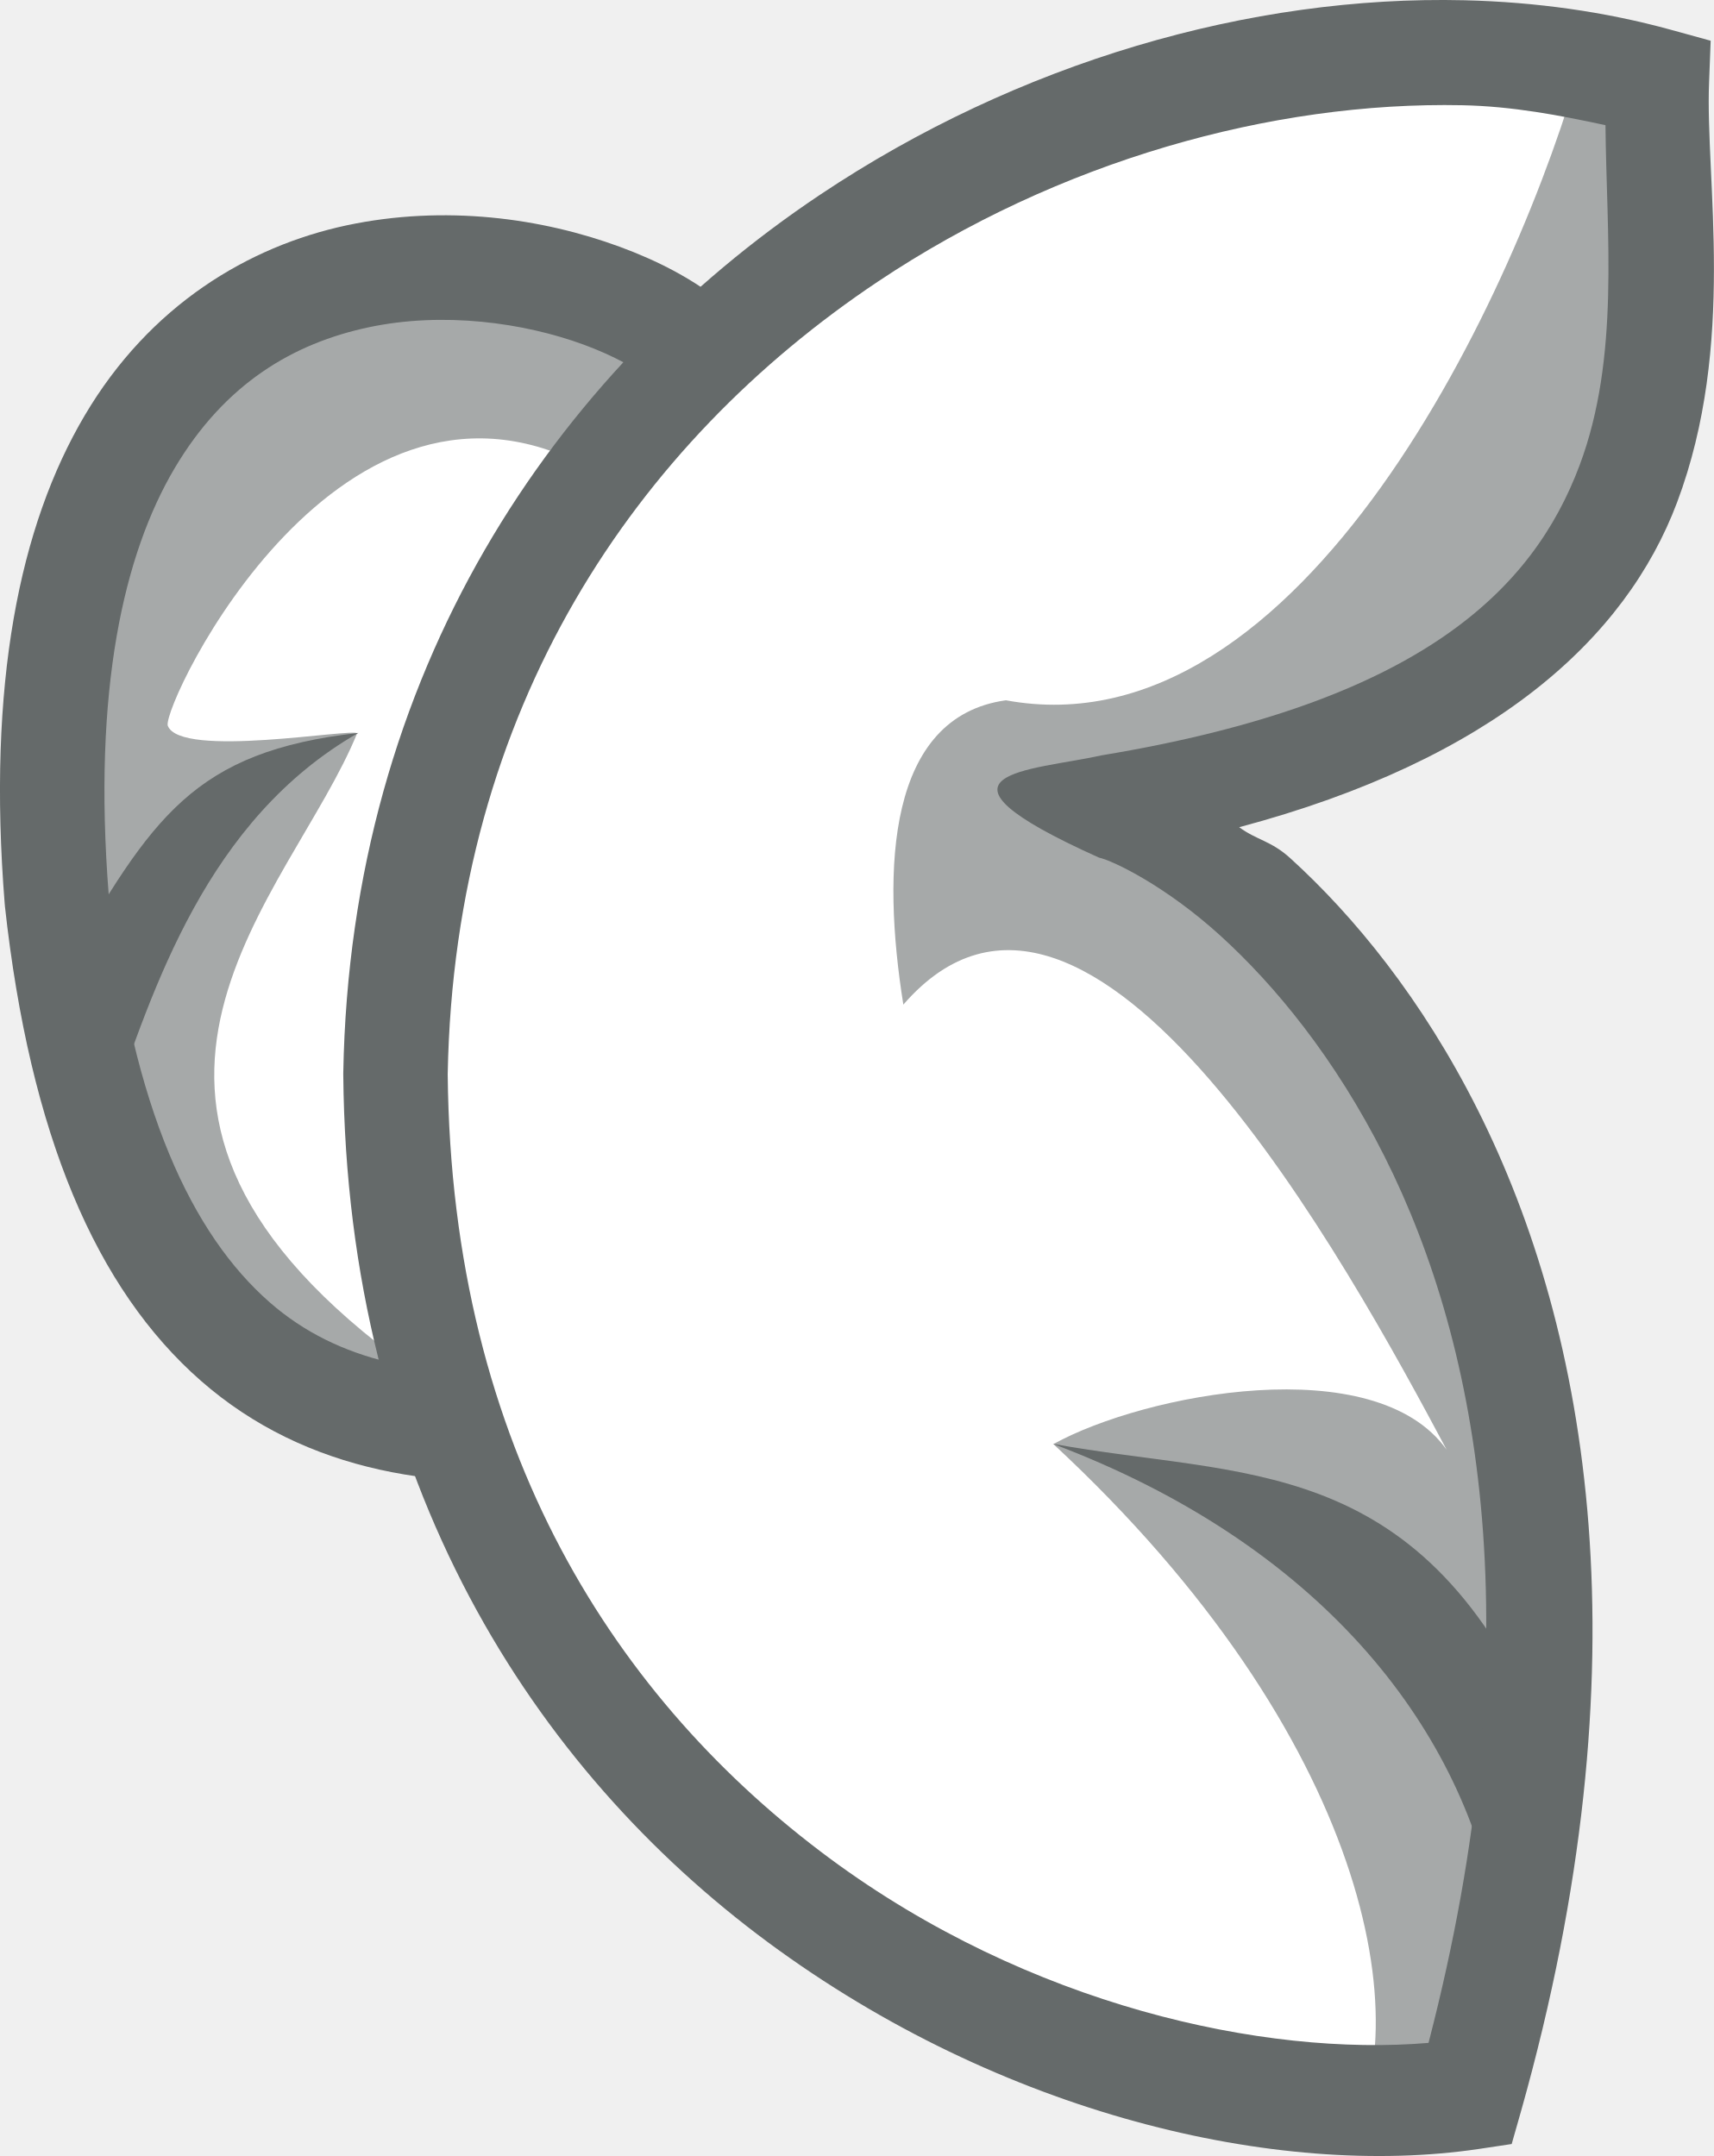
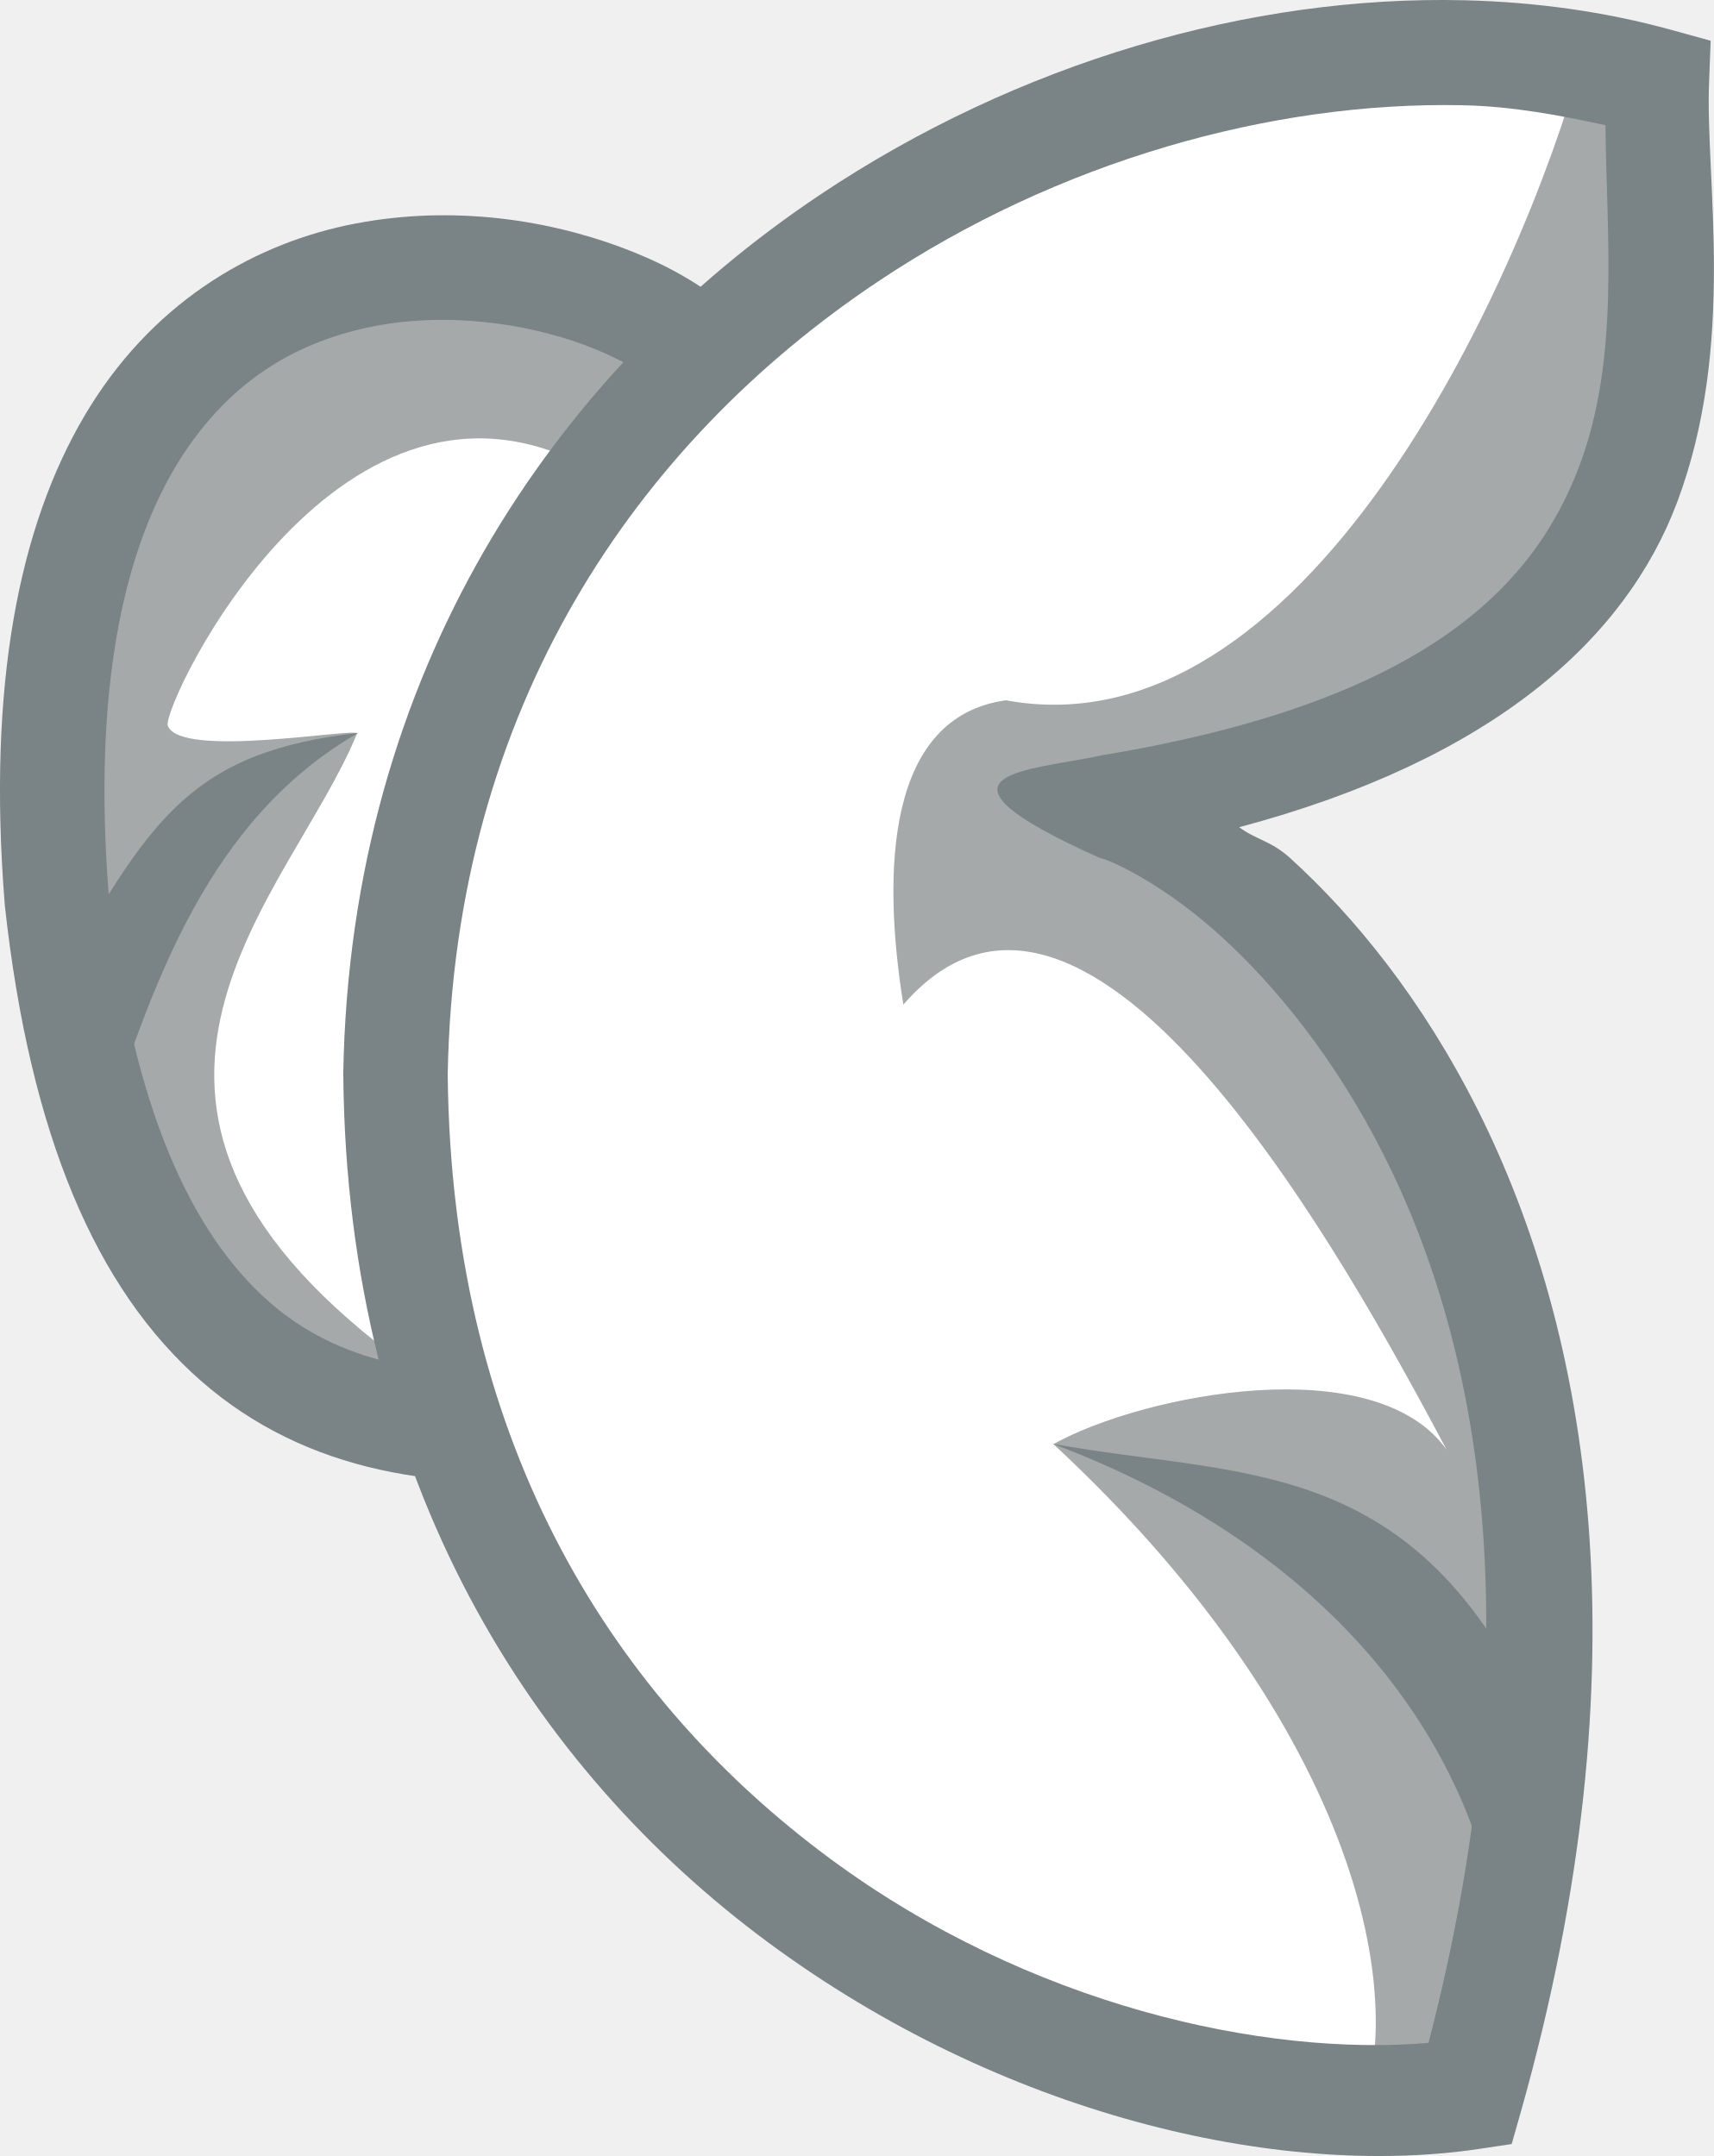
<svg xmlns="http://www.w3.org/2000/svg" xmlns:xlink="http://www.w3.org/1999/xlink" width="93.162" height="117.22" viewBox="0 0 24.649 31.015" version="1.1" id="svg8" xml:space="preserve">
  <defs id="defs4">
    <radialGradient xlink:href="#a" id="d" gradientUnits="userSpaceOnUse" gradientTransform="matrix(1.1779,0.00988,-0.01111,1.3246,-4.83,-4.083)" cx="27.787" cy="10.137" fx="27.787" fy="10.137" r="1.347" />
    <radialGradient xlink:href="#a" id="b" gradientUnits="userSpaceOnUse" gradientTransform="matrix(1.1779,0.00988,-0.01111,1.3246,-4.83,-4.083)" cx="27.787" cy="10.137" fx="27.787" fy="10.137" r="1.347" />
    <linearGradient id="a">
      <stop style="stop-color:#272727;stop-opacity:1" offset="0" id="stop1" />
      <stop style="stop-color:#1a1a1a;stop-opacity:1" offset="1" id="stop2" />
    </linearGradient>
    <linearGradient x1="240" y1="150.774" x2="240" y2="184.714" gradientUnits="userSpaceOnUse" id="e" gradientTransform="matrix(0.89718,0,0,0.89718,21.811,15.4)">
      <stop offset="0" stop-color="#4d3108" id="stop3" />
      <stop offset="1" stop-color="#331f00" id="stop4" />
    </linearGradient>
    <clipPath clipPathUnits="userSpaceOnUse" id="c">
      <path style="fill:#ffffff;stroke:#000000;stroke-width:0.292;stroke-opacity:1" d="m 26.325,11.37 a 2.147,2.937 0 0 1 -2.147,-2.937 2.147,2.937 0 0 1 2.147,-2.937 2.147,2.937 0 0 1 2.147,2.937 2.147,2.937 0 0 1 -2.147,2.936 z" id="path4" />
    </clipPath>
    <radialGradient xlink:href="#a" id="d-8" gradientUnits="userSpaceOnUse" gradientTransform="matrix(1.1779,0.00988,-0.01111,1.3246,-4.83,-4.083)" cx="27.787" cy="10.137" fx="27.787" fy="10.137" r="1.347" />
    <radialGradient xlink:href="#a" id="b-8" gradientUnits="userSpaceOnUse" gradientTransform="matrix(1.1779,0.00988,-0.01111,1.3246,-4.83,-4.083)" cx="27.787" cy="10.137" fx="27.787" fy="10.137" r="1.347" />
    <linearGradient x1="-23.433" y1="-0.192" x2="-5.753" y2="-0.418" gradientUnits="userSpaceOnUse" id="e-5" gradientTransform="matrix(0.89718,0,0,0.89718,21.71258,15.33137)">
      <stop offset="0" stop-color="#331f00" id="stop4-5" style="stop-color:#98a1a1;stop-opacity:1;" />
      <stop offset="1" stop-color="#4d3108" id="stop3-1" style="stop-color:#ffffff;stop-opacity:1;" />
    </linearGradient>
    <clipPath clipPathUnits="userSpaceOnUse" id="c-7">
      <path style="fill:#ffffff;stroke:#000000;stroke-width:0.292;stroke-opacity:1" d="m 26.325,11.37 a 2.147,2.937 0 0 1 -2.147,-2.937 2.147,2.937 0 0 1 2.147,-2.937 2.147,2.937 0 0 1 2.147,2.937 2.147,2.937 0 0 1 -2.147,2.936 z" id="path4-1" />
    </clipPath>
    <radialGradient xlink:href="#a" id="d-6" gradientUnits="userSpaceOnUse" gradientTransform="matrix(1.1779,0.00988,-0.01111,1.3246,-4.83,-4.083)" cx="27.787" cy="10.137" fx="27.787" fy="10.137" r="1.347" />
    <radialGradient xlink:href="#a" id="b-1" gradientUnits="userSpaceOnUse" gradientTransform="matrix(1.1779,0.00988,-0.01111,1.3246,-4.83,-4.083)" cx="27.787" cy="10.137" fx="27.787" fy="10.137" r="1.347" />
    <clipPath clipPathUnits="userSpaceOnUse" id="c-2">
      <path style="fill:#ffffff;stroke:#000000;stroke-width:0.292;stroke-opacity:1" d="m 26.325,11.37 a 2.147,2.937 0 0 1 -2.147,-2.937 2.147,2.937 0 0 1 2.147,-2.937 2.147,2.937 0 0 1 2.147,2.937 2.147,2.937 0 0 1 -2.147,2.936 z" id="path4-16" />
    </clipPath>
  </defs>
  <g id="g3" style="display:inline" transform="translate(4.86267,0.1778349)">
    <g id="g7" style="display:inline">
      <path style="baseline-shift:baseline;display:inline;overflow:visible;opacity:1;vector-effect:none;fill:#ffffff;enable-background:accumulate;stop-color:#000000;stop-opacity:1" d="M 3.512,20.308 C -0.418,20.804 -3.345,19.16 -4.047,12.769 -5.025,0.491 5.271,3.563 5.535,5.459 Z" id="path10" />
      <path style="baseline-shift:baseline;display:inline;overflow:visible;opacity:1;vector-effect:none;fill:#a6a9a9;enable-background:accumulate;stop-color:#000000;stop-opacity:1" d="M 1.261,3.509 C -0.065,3.454 -2.569,3.931 -3.739,8.481 -4.27,9.862 -4.562,17.929 0.31,19.909 l 0.484,-0.587 C -4.107,15.629 -0.681,12.71 0.273,10.372 0.223,10.291 -2.28,10.742 -2.451,10.259 -2.522,9.941 0.047,4.52 3.699,6.604 l 1.453,-1.48 C 4.905,4.189 3.245,3.716 1.261,3.509 Z" id="path7" />
-       <path style="baseline-shift:baseline;display:inline;overflow:visible;vector-effect:none;fill:#656a6a;enable-background:accumulate;stop-color:#000000" d="m -3.928,13.747 c 1.252,-2.175 1.852,-3.112 4.219,-3.382 -2.181,1.248 -2.95,3.674 -3.573,5.461 z" id="path1-6" />
-       <path style="baseline-shift:baseline;display:inline;overflow:visible;opacity:1;vector-effect:none;fill:#656a6a;enable-background:accumulate;stop-color:#000000;stop-opacity:1" d="M 2.197,2.951 C 1.531,2.888 0.827,2.914 0.121,3.064 -1.291,3.366 -2.708,4.212 -3.645,5.799 c -0.937,1.587 -1.403,3.858 -1.15,7.029 l 0.002,0.012 v 0.012 c 0.362,3.301 1.312,5.513 2.82,6.834 1.508,1.321 3.488,1.631 5.578,1.367 L 4.178,20.98 6.291,5.457 6.277,5.355 C 6.2,4.802 5.861,4.444 5.473,4.137 5.085,3.83 4.602,3.575 4.047,3.371 3.492,3.167 2.863,3.014 2.197,2.951 Z M 0.436,4.531 C 1.508,4.303 2.665,4.462 3.529,4.779 3.962,4.938 4.319,5.137 4.541,5.312 4.74,5.47 4.767,5.568 4.768,5.537 L 2.857,19.553 C 1.304,19.656 0.003,19.421 -0.984,18.557 -2.096,17.583 -2.959,15.78 -3.299,12.697 -3.533,9.737 -3.079,7.791 -2.354,6.562 -1.627,5.332 -0.637,4.76 0.436,4.531 Z" id="path11" />
+       <path style="baseline-shift:baseline;display:inline;overflow:visible;vector-effect:none;fill:#7a8385;enable-background:accumulate;stop-color:#000000;fill-opacity:1" d="m -3.928,13.747 c 1.252,-2.175 1.852,-3.112 4.219,-3.382 -2.181,1.248 -2.95,3.674 -3.573,5.461 z" id="path1-6" />
+       <path style="baseline-shift:baseline;display:inline;overflow:visible;opacity:1;vector-effect:none;fill:#7a8385;enable-background:accumulate;stop-color:#000000;stop-opacity:1;fill-opacity:1" d="M 2.197,2.951 C 1.531,2.888 0.827,2.914 0.121,3.064 -1.291,3.366 -2.708,4.212 -3.645,5.799 c -0.937,1.587 -1.403,3.858 -1.15,7.029 l 0.002,0.012 v 0.012 c 0.362,3.301 1.312,5.513 2.82,6.834 1.508,1.321 3.488,1.631 5.578,1.367 L 4.178,20.98 6.291,5.457 6.277,5.355 C 6.2,4.802 5.861,4.444 5.473,4.137 5.085,3.83 4.602,3.575 4.047,3.371 3.492,3.167 2.863,3.014 2.197,2.951 Z M 0.436,4.531 C 1.508,4.303 2.665,4.462 3.529,4.779 3.962,4.938 4.319,5.137 4.541,5.312 4.74,5.47 4.767,5.568 4.768,5.537 L 2.857,19.553 C 1.304,19.656 0.003,19.421 -0.984,18.557 -2.096,17.583 -2.959,15.78 -3.299,12.697 -3.533,9.737 -3.079,7.791 -2.354,6.562 -1.627,5.332 -0.637,4.76 0.436,4.531 Z" id="path11" />
    </g>
    <g id="g11">
      <path style="baseline-shift:baseline;display:inline;overflow:visible;opacity:1;vector-effect:none;fill:#ffffff;enable-background:accumulate;stop-color:#000000;stop-opacity:1" d="M 16.289,29.993 C 11.043,30.768 0.923,26.568 0.825,15.272 1.016,4.207 11.966,-0.953 18.967,0.974 18.839,4.099 20.621,9.852 11.103,11.427 c 1.835,0.404 8.75,5.934 5.186,18.567 z" id="path12" />
      <path style="baseline-shift:baseline;display:inline;overflow:visible;opacity:1;vector-effect:none;fill:#a6a9a9;enable-background:accumulate;stop-color:#000000;stop-opacity:1" d="M 17.902,0.633 C 16.971,4.005 13.867,10.685 9.604,9.896 7.903,10.132 7.814,12.309 8.129,14.274 c 2.685,-3.096 6.428,3.805 7.814,6.404 -1.026,-1.446 -4.339,-0.809 -5.656,-0.082 4.54,4.213 5.284,8.411 4.191,10.111 l 1.471,-0.295 c 0.943,-6.372 2.745,-12.691 -3.56,-18.722 5.037,-0.88 6.947,-4.59 6.75,-10.206 z" id="path14" />
-       <path style="baseline-shift:baseline;display:inline;overflow:visible;opacity:1;vector-effect:none;fill:#656a6a;enable-background:accumulate;stop-color:#000000;stop-opacity:1" d="m 17.265,24.604 c -1.767,-3.893 -4.257,-3.513 -6.987,-4.012 3.823,1.439 5.851,4.036 6.36,6.682 z" id="path1" />
-       <path style="baseline-shift:baseline;display:inline;overflow:visible;opacity:1;vector-effect:none;fill:#656a6a;enable-background:accumulate;stop-color:#000000;stop-opacity:1" d="M 16.201,-0.174 C 13.122,-0.248 9.783,0.716 6.926,2.627 3.116,5.175 0.174,9.482 0.074,15.26 v 0.01 0.01 c 0.051,5.871 2.748,9.998 6.107,12.482 3.359,2.484 7.331,3.401 10.217,2.975 l 0.48,-0.072 0.133,-0.467 c 1.824,-6.466 0.977,-11.227 -0.621,-14.41 -0.799,-1.592 -1.779,-2.787 -2.697,-3.621 -0.278,-0.252 -0.478,-0.257 -0.734,-0.445 3.648,-0.972 5.559,-2.706 6.299,-4.676 0.855,-2.278 0.402,-4.639 0.459,-6.041 L 19.74,0.408 19.166,0.25 c -0.941,-0.259 -1.939,-0.399 -2.965,-0.424 z m -0.033,1.51 c 0.723,0.015 1.396,0.144 2.059,0.287 0.014,1.58 0.211,3.339 -0.373,4.895 -0.666,1.773 -2.267,3.408 -6.873,4.17 -1,0.224 -2.783,0.237 -0.039,1.471 0.204,0.045 0.959,0.408 1.742,1.119 0.783,0.711 1.654,1.763 2.367,3.184 1.379,2.745 2.146,6.91 0.631,12.748 C 13.317,29.411 9.933,28.672 7.072,26.557 4.038,24.312 1.627,20.694 1.576,15.275 1.671,9.993 4.299,6.19 7.76,3.875 10.357,2.138 13.428,1.28 16.168,1.336 Z" id="path13" />
+       <path style="baseline-shift:baseline;display:inline;overflow:visible;opacity:1;vector-effect:none;fill:#7a8385;enable-background:accumulate;stop-color:#000000;stop-opacity:1;fill-opacity:1" d="m 17.265,24.604 c -1.767,-3.893 -4.257,-3.513 -6.987,-4.012 3.823,1.439 5.851,4.036 6.36,6.682 z" id="path1" />
+       <path style="baseline-shift:baseline;display:inline;overflow:visible;opacity:1;vector-effect:none;fill:#7a8385;enable-background:accumulate;stop-color:#000000;stop-opacity:1;fill-opacity:1" d="M 16.201,-0.174 C 13.122,-0.248 9.783,0.716 6.926,2.627 3.116,5.175 0.174,9.482 0.074,15.26 v 0.01 0.01 c 0.051,5.871 2.748,9.998 6.107,12.482 3.359,2.484 7.331,3.401 10.217,2.975 l 0.48,-0.072 0.133,-0.467 c 1.824,-6.466 0.977,-11.227 -0.621,-14.41 -0.799,-1.592 -1.779,-2.787 -2.697,-3.621 -0.278,-0.252 -0.478,-0.257 -0.734,-0.445 3.648,-0.972 5.559,-2.706 6.299,-4.676 0.855,-2.278 0.402,-4.639 0.459,-6.041 L 19.74,0.408 19.166,0.25 c -0.941,-0.259 -1.939,-0.399 -2.965,-0.424 z m -0.033,1.51 c 0.723,0.015 1.396,0.144 2.059,0.287 0.014,1.58 0.211,3.339 -0.373,4.895 -0.666,1.773 -2.267,3.408 -6.873,4.17 -1,0.224 -2.783,0.237 -0.039,1.471 0.204,0.045 0.959,0.408 1.742,1.119 0.783,0.711 1.654,1.763 2.367,3.184 1.379,2.745 2.146,6.91 0.631,12.748 C 13.317,29.411 9.933,28.672 7.072,26.557 4.038,24.312 1.627,20.694 1.576,15.275 1.671,9.993 4.299,6.19 7.76,3.875 10.357,2.138 13.428,1.28 16.168,1.336 Z" id="path13" />
    </g>
  </g>
</svg>
